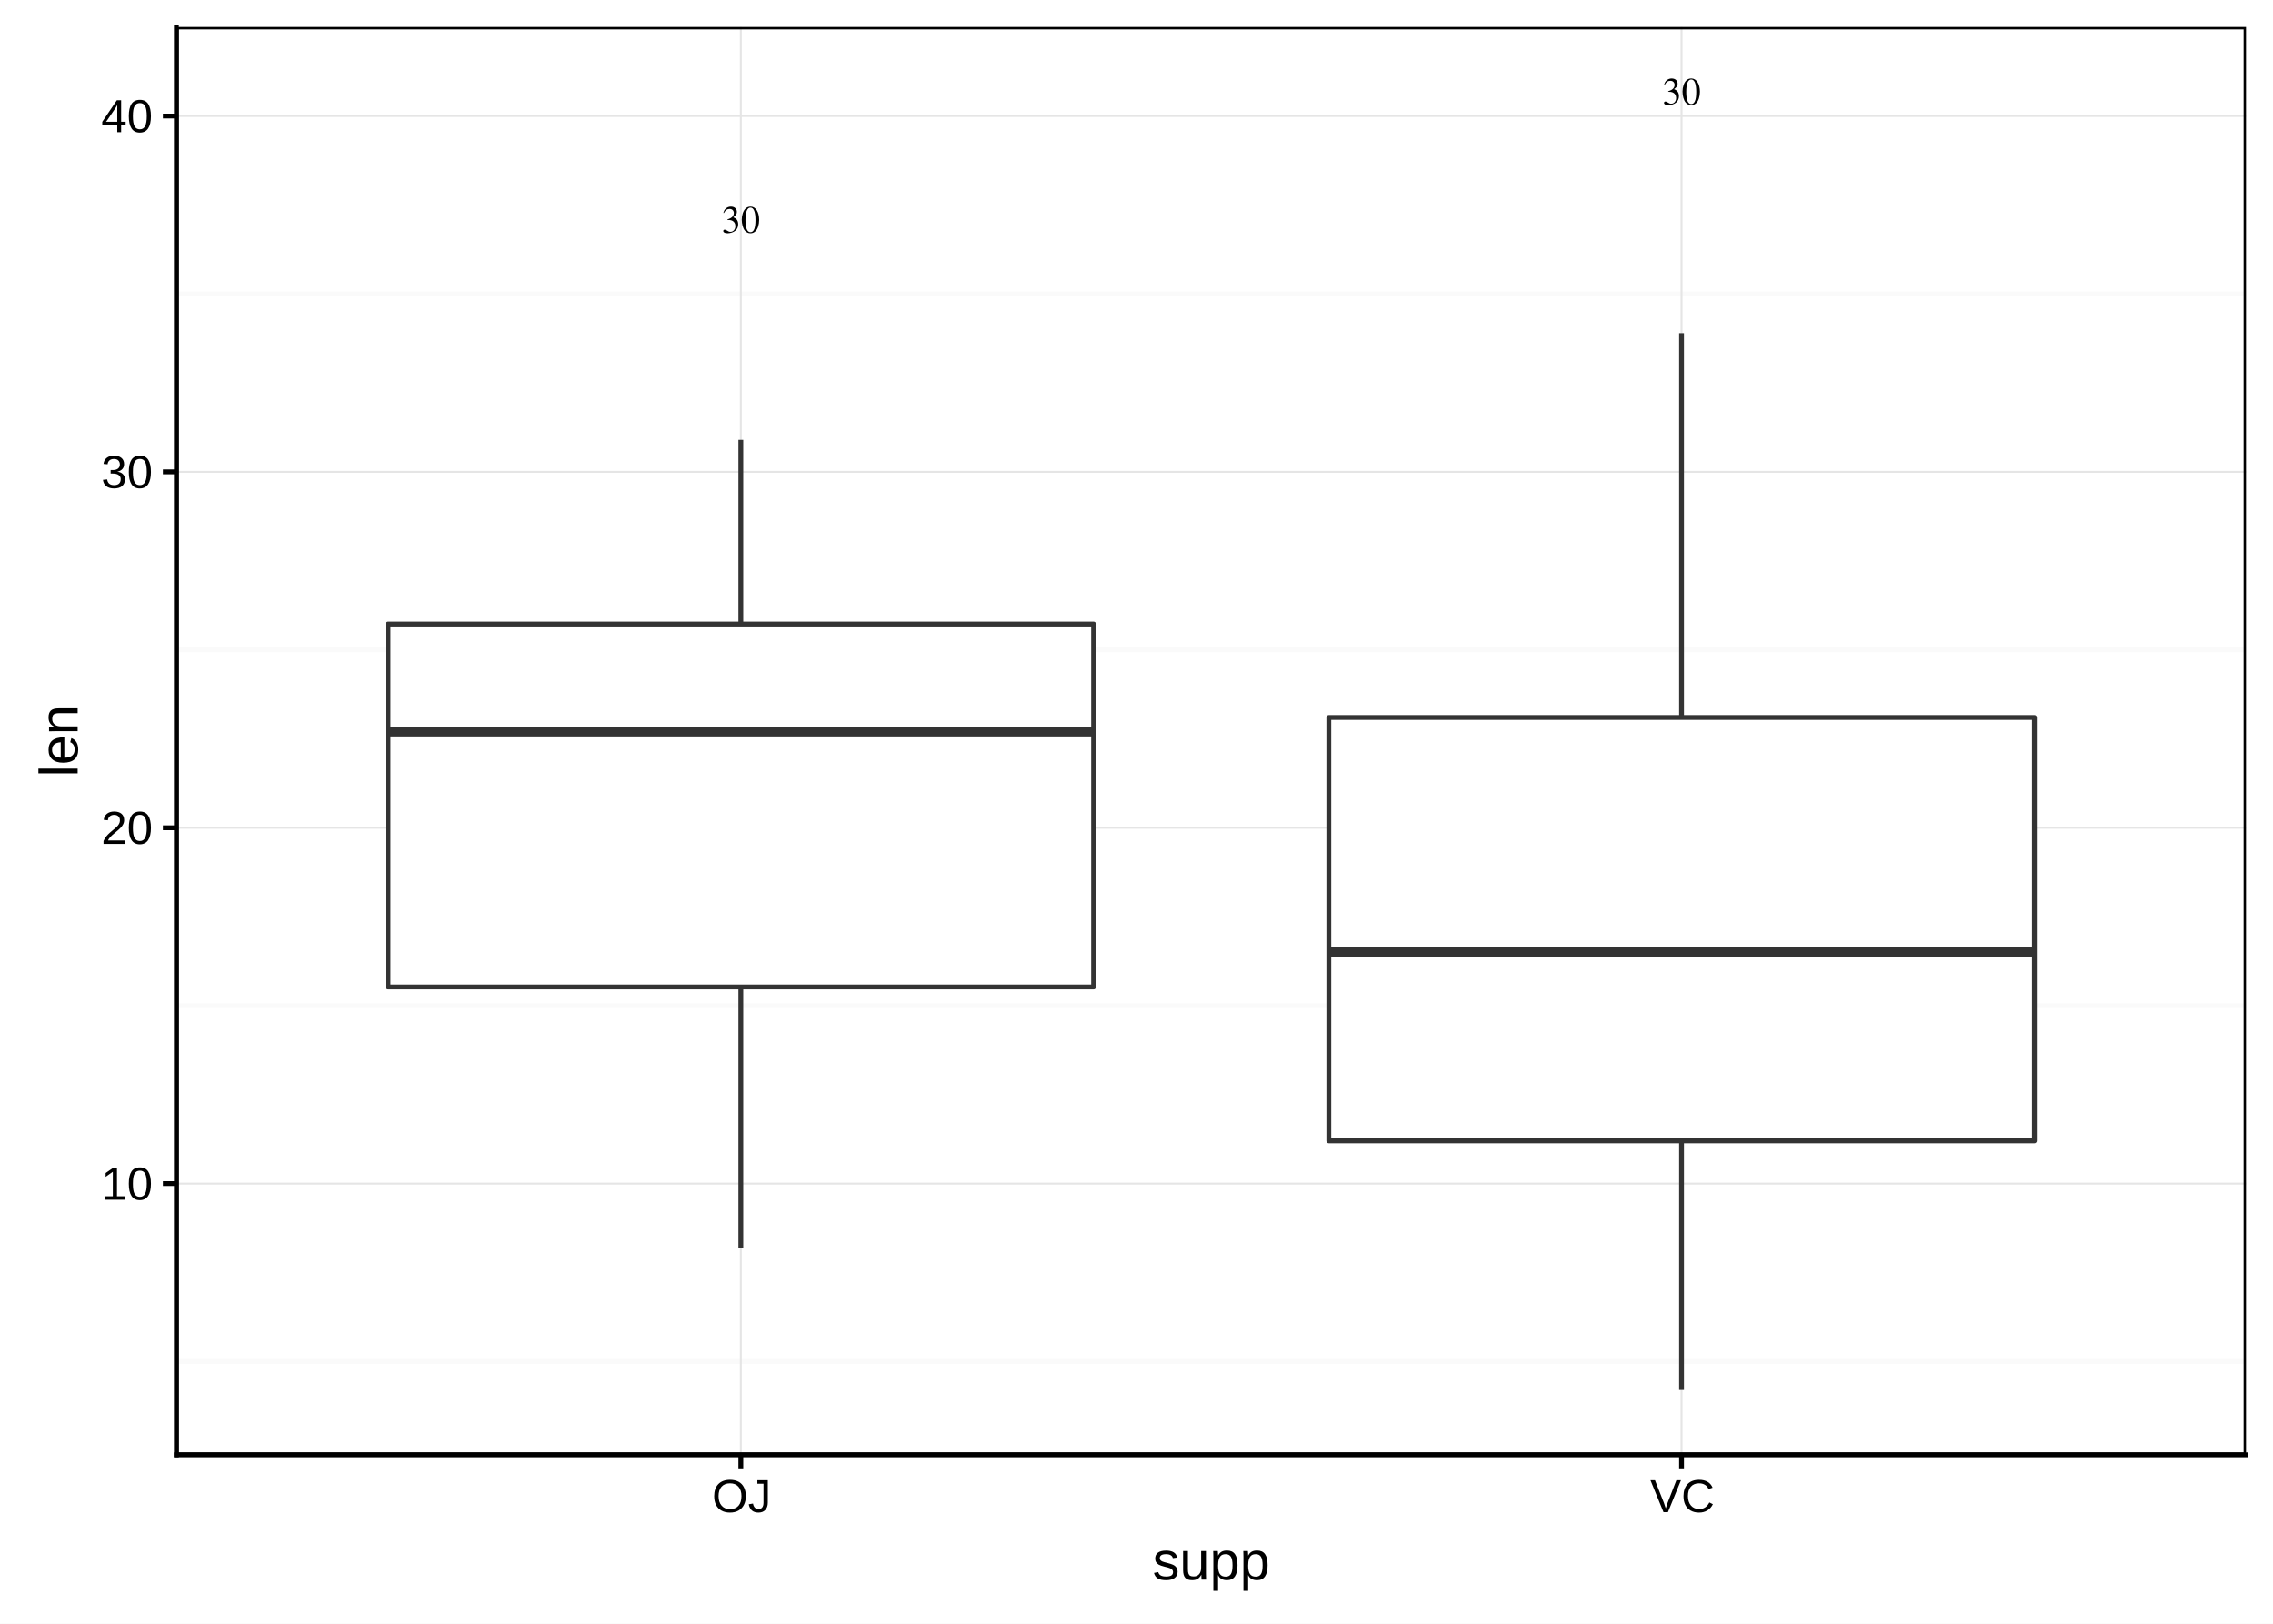
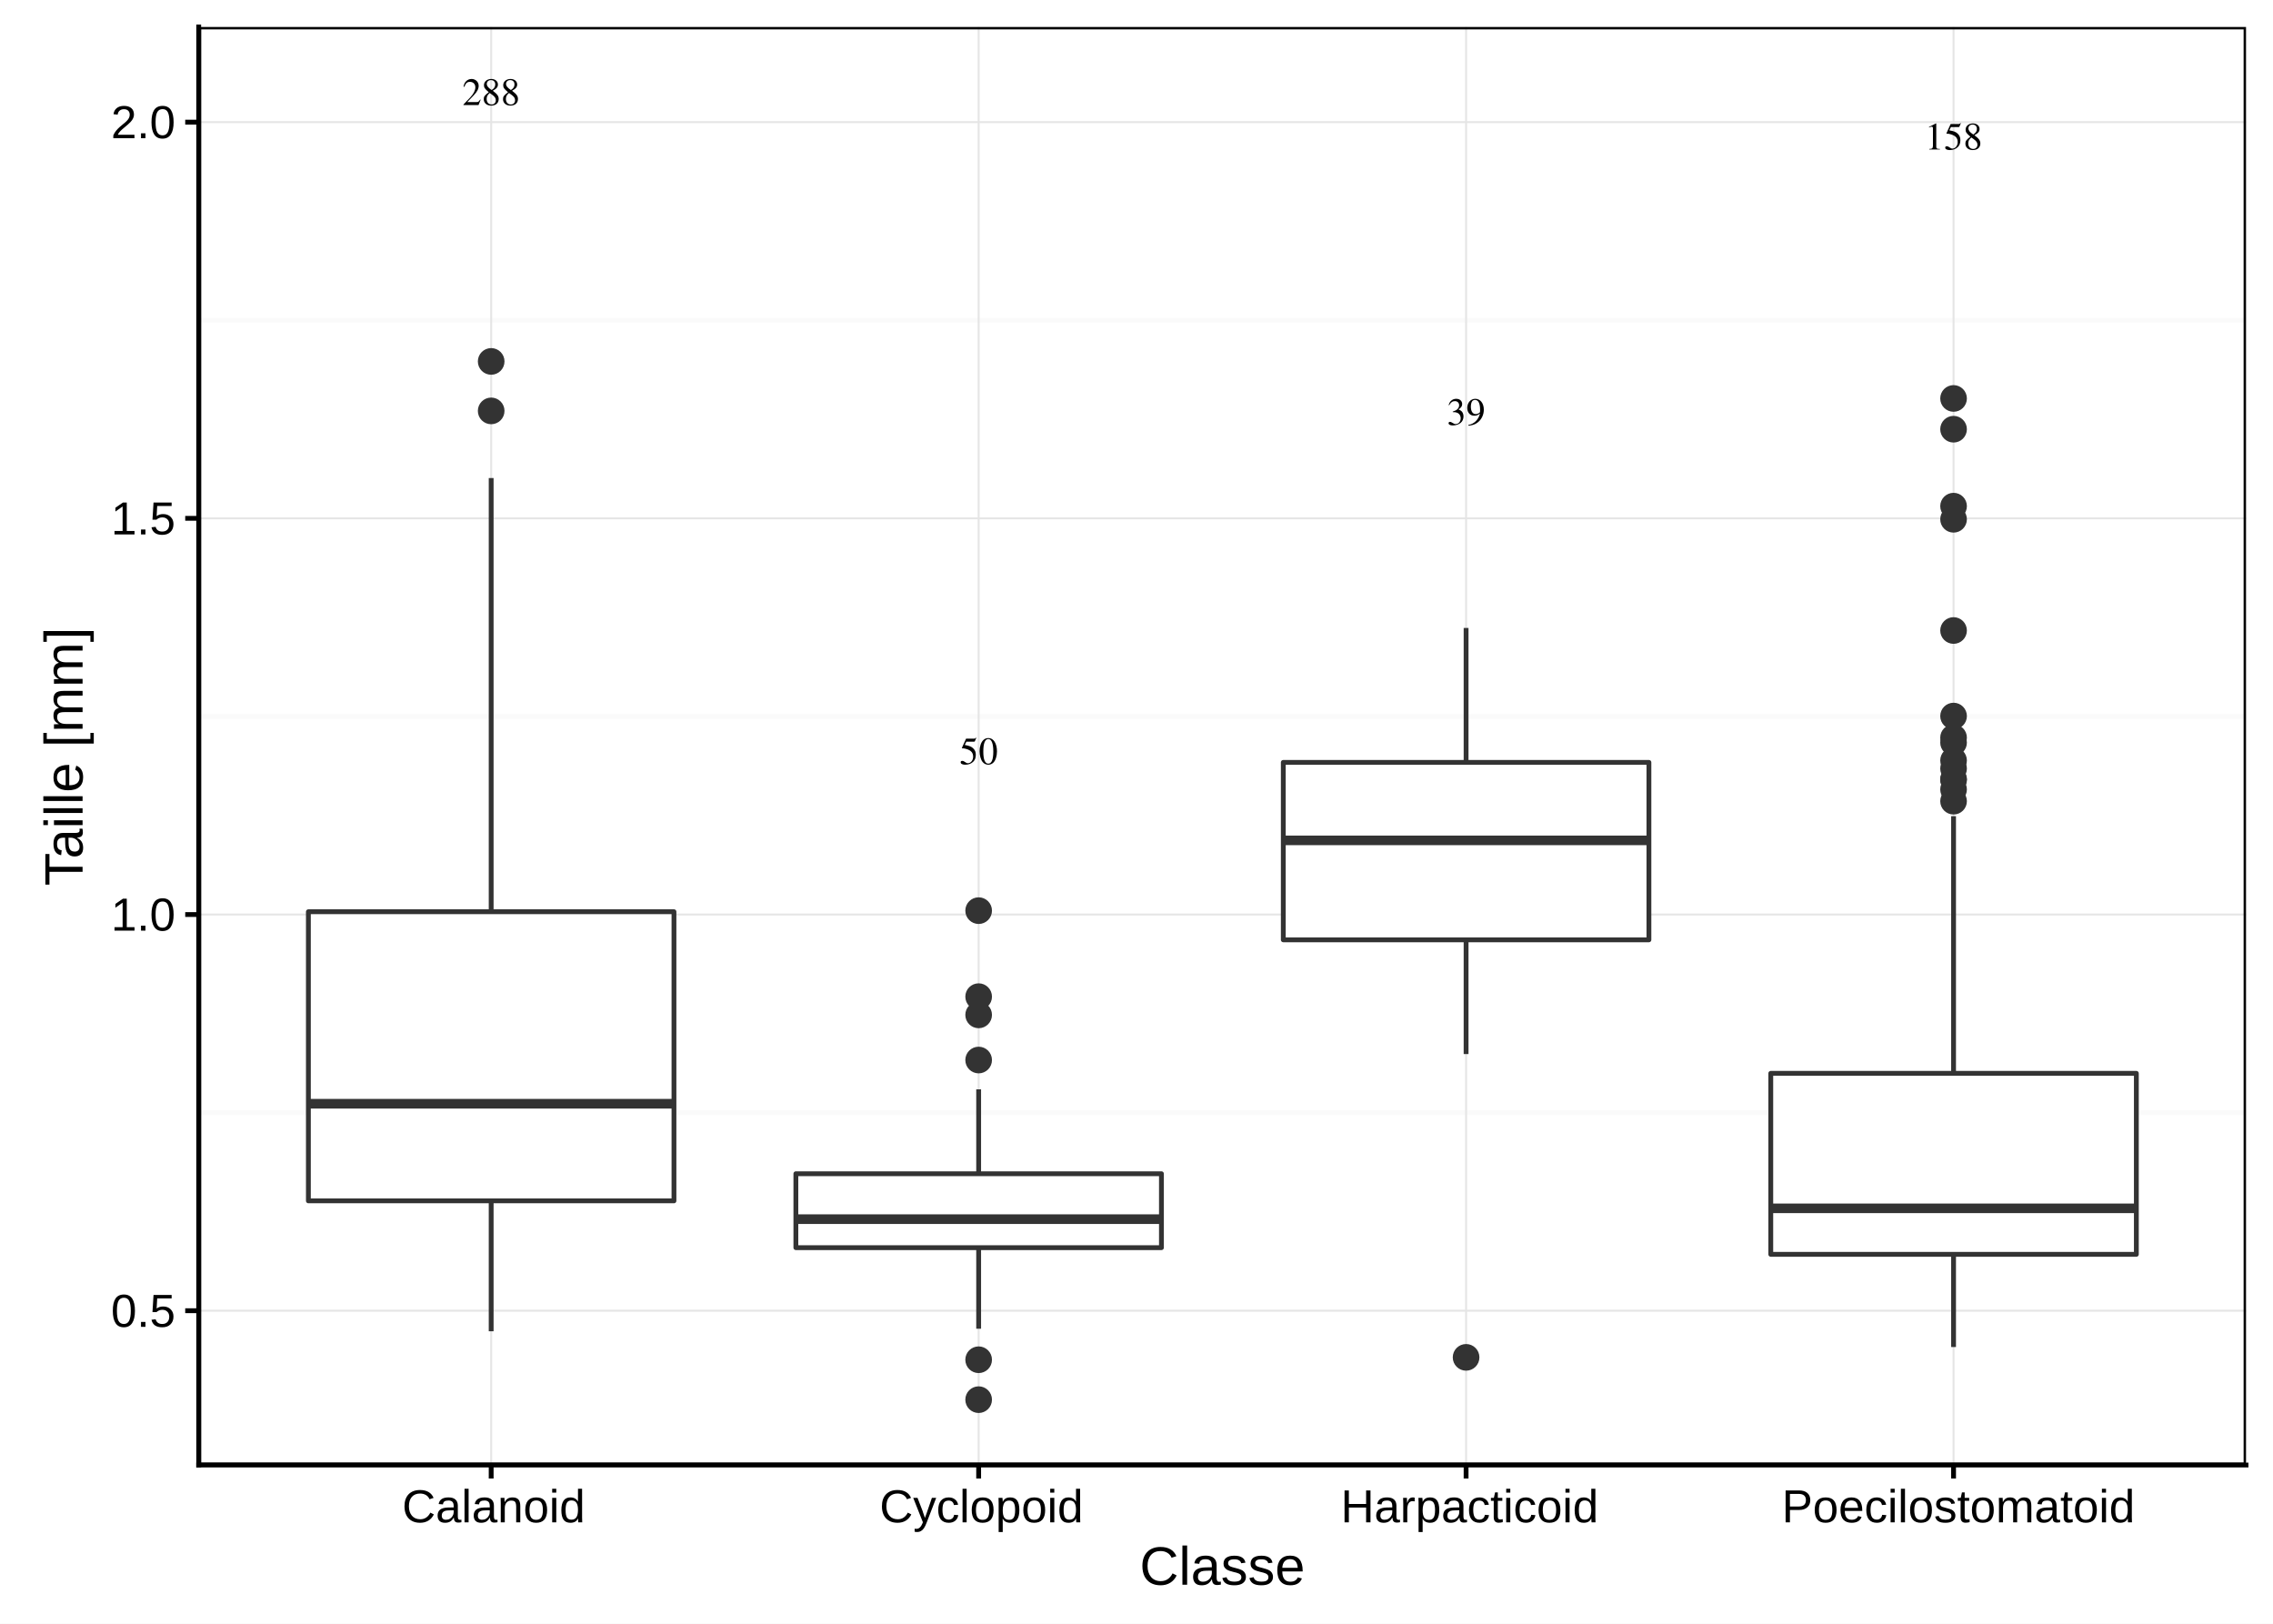
<svg xmlns="http://www.w3.org/2000/svg" viewBox="0 0 504.00 360.00">
  <defs>
    <style type="text/css">
    line, polyline, path, rect, circle {
      fill: none;
      stroke: #000000;
      stroke-linecap: round;
      stroke-linejoin: round;
      stroke-miterlimit: 10.00;
    }
  </style>
  </defs>
  <rect width="100%" height="100%" style="stroke: none; fill: #FFFFFF;" />
  <rect x="0.00" y="0.00" width="504.00" height="360.00" style="stroke-width: 0.00; stroke: none;" />
  <defs>
-     <clipPath id="cpMzkuMTA4OHw0OTguMDIyfDMyMi41NTR8NS45Nzc1OA==">
-       <rect x="39.11" y="5.98" width="458.91" height="316.58" />
+     <clipPath id="cpNDQuMDU5MXw0OTguMDIyfDMyNC44MXw1Ljk3NzU4">
+       <rect x="44.06" y="5.98" width="453.96" height="318.83" />
    </clipPath>
  </defs>
-   <rect x="39.11" y="5.98" width="458.91" height="316.58" style="stroke-width: 0.00; stroke: none; fill: #FFFFFF;" clip-path="url(#cpMzkuMTA4OHw0OTguMDIyfDMyMi41NTR8NS45Nzc1OA==)" />
-   <polyline points="39.11,301.85 498.02,301.85 " style="stroke-width: 1.07; stroke: #FAFAFA; stroke-linecap: butt;" clip-path="url(#cpMzkuMTA4OHw0OTguMDIyfDMyMi41NTR8NS45Nzc1OA==)" />
-   <polyline points="39.11,222.96 498.02,222.96 " style="stroke-width: 1.07; stroke: #FAFAFA; stroke-linecap: butt;" clip-path="url(#cpMzkuMTA4OHw0OTguMDIyfDMyMi41NTR8NS45Nzc1OA==)" />
-   <polyline points="39.11,144.07 498.02,144.07 " style="stroke-width: 1.07; stroke: #FAFAFA; stroke-linecap: butt;" clip-path="url(#cpMzkuMTA4OHw0OTguMDIyfDMyMi41NTR8NS45Nzc1OA==)" />
-   <polyline points="39.11,65.18 498.02,65.18 " style="stroke-width: 1.07; stroke: #FAFAFA; stroke-linecap: butt;" clip-path="url(#cpMzkuMTA4OHw0OTguMDIyfDMyMi41NTR8NS45Nzc1OA==)" />
-   <polyline points="39.11,262.41 498.02,262.41 " style="stroke-width: 0.43; stroke: #E5E5E5; stroke-linecap: butt;" clip-path="url(#cpMzkuMTA4OHw0OTguMDIyfDMyMi41NTR8NS45Nzc1OA==)" />
-   <polyline points="39.11,183.52 498.02,183.52 " style="stroke-width: 0.43; stroke: #E5E5E5; stroke-linecap: butt;" clip-path="url(#cpMzkuMTA4OHw0OTguMDIyfDMyMi41NTR8NS45Nzc1OA==)" />
-   <polyline points="39.11,104.62 498.02,104.62 " style="stroke-width: 0.43; stroke: #E5E5E5; stroke-linecap: butt;" clip-path="url(#cpMzkuMTA4OHw0OTguMDIyfDMyMi41NTR8NS45Nzc1OA==)" />
-   <polyline points="39.11,25.73 498.02,25.73 " style="stroke-width: 0.43; stroke: #E5E5E5; stroke-linecap: butt;" clip-path="url(#cpMzkuMTA4OHw0OTguMDIyfDMyMi41NTR8NS45Nzc1OA==)" />
-   <polyline points="164.27,322.55 164.27,5.98 " style="stroke-width: 0.43; stroke: #E5E5E5; stroke-linecap: butt;" clip-path="url(#cpMzkuMTA4OHw0OTguMDIyfDMyMi41NTR8NS45Nzc1OA==)" />
-   <polyline points="372.86,322.55 372.86,5.98 " style="stroke-width: 0.43; stroke: #E5E5E5; stroke-linecap: butt;" clip-path="url(#cpMzkuMTA4OHw0OTguMDIyfDMyMi41NTR8NS45Nzc1OA==)" />
-   <line x1="164.27" y1="138.35" x2="164.27" y2="97.52" style="stroke-width: 1.07; stroke: #333333; stroke-linecap: butt;" clip-path="url(#cpMzkuMTA4OHw0OTguMDIyfDMyMi41NTR8NS45Nzc1OA==)" />
-   <line x1="164.27" y1="218.82" x2="164.27" y2="276.61" style="stroke-width: 1.07; stroke: #333333; stroke-linecap: butt;" clip-path="url(#cpMzkuMTA4OHw0OTguMDIyfDMyMi41NTR8NS45Nzc1OA==)" />
-   <polyline points="86.04,138.35 86.04,218.82 242.49,218.82 242.49,138.35 86.04,138.35 " style="stroke-width: 1.07; stroke: #333333; fill: #FFFFFF;" clip-path="url(#cpMzkuMTA4OHw0OTguMDIyfDMyMi41NTR8NS45Nzc1OA==)" />
-   <line x1="86.04" y1="162.21" x2="242.49" y2="162.21" style="stroke-width: 2.13; stroke: #333333; stroke-linecap: butt;" clip-path="url(#cpMzkuMTA4OHw0OTguMDIyfDMyMi41NTR8NS45Nzc1OA==)" />
-   <line x1="372.86" y1="159.06" x2="372.86" y2="73.86" style="stroke-width: 1.07; stroke: #333333; stroke-linecap: butt;" clip-path="url(#cpMzkuMTA4OHw0OTguMDIyfDMyMi41NTR8NS45Nzc1OA==)" />
-   <line x1="372.86" y1="252.94" x2="372.86" y2="308.16" style="stroke-width: 1.07; stroke: #333333; stroke-linecap: butt;" clip-path="url(#cpMzkuMTA4OHw0OTguMDIyfDMyMi41NTR8NS45Nzc1OA==)" />
-   <polyline points="294.64,159.06 294.64,252.94 451.09,252.94 451.09,159.06 294.64,159.06 " style="stroke-width: 1.07; stroke: #333333; fill: #FFFFFF;" clip-path="url(#cpMzkuMTA4OHw0OTguMDIyfDMyMi41NTR8NS45Nzc1OA==)" />
-   <line x1="294.64" y1="211.13" x2="451.09" y2="211.13" style="stroke-width: 2.13; stroke: #333333; stroke-linecap: butt;" clip-path="url(#cpMzkuMTA4OHw0OTguMDIyfDMyMi41NTR8NS45Nzc1OA==)" />
-   <g clip-path="url(#cpMzkuMTA4OHw0OTguMDIyfDMyMi41NTR8NS45Nzc1OA==)">
-     <text x="160.00" y="51.59" style="font-size: 8.54px; font-family: Times;" textLength="8.53px" lengthAdjust="spacingAndGlyphs">30</text>
+   <rect x="44.06" y="5.98" width="453.96" height="318.83" style="stroke-width: 0.00; stroke: none; fill: #FFFFFF;" clip-path="url(#cpNDQuMDU5MXw0OTguMDIyfDMyNC44MXw1Ljk3NzU4)" />
+   <polyline points="44.06,246.68 498.02,246.68 " style="stroke-width: 1.07; stroke: #FAFAFA; stroke-linecap: butt;" clip-path="url(#cpNDQuMDU5MXw0OTguMDIyfDMyNC44MXw1Ljk3NzU4)" />
+   <polyline points="44.06,158.84 498.02,158.84 " style="stroke-width: 1.07; stroke: #FAFAFA; stroke-linecap: butt;" clip-path="url(#cpNDQuMDU5MXw0OTguMDIyfDMyNC44MXw1Ljk3NzU4)" />
+   <polyline points="44.06,71.00 498.02,71.00 " style="stroke-width: 1.07; stroke: #FAFAFA; stroke-linecap: butt;" clip-path="url(#cpNDQuMDU5MXw0OTguMDIyfDMyNC44MXw1Ljk3NzU4)" />
+   <polyline points="44.06,290.60 498.02,290.60 " style="stroke-width: 0.43; stroke: #E5E5E5; stroke-linecap: butt;" clip-path="url(#cpNDQuMDU5MXw0OTguMDIyfDMyNC44MXw1Ljk3NzU4)" />
+   <polyline points="44.06,202.76 498.02,202.76 " style="stroke-width: 0.43; stroke: #E5E5E5; stroke-linecap: butt;" clip-path="url(#cpNDQuMDU5MXw0OTguMDIyfDMyNC44MXw1Ljk3NzU4)" />
+   <polyline points="44.06,114.92 498.02,114.92 " style="stroke-width: 0.43; stroke: #E5E5E5; stroke-linecap: butt;" clip-path="url(#cpNDQuMDU5MXw0OTguMDIyfDMyNC44MXw1Ljk3NzU4)" />
+   <polyline points="44.06,27.08 498.02,27.08 " style="stroke-width: 0.43; stroke: #E5E5E5; stroke-linecap: butt;" clip-path="url(#cpNDQuMDU5MXw0OTguMDIyfDMyNC44MXw1Ljk3NzU4)" />
+   <polyline points="108.91,324.81 108.91,5.98 " style="stroke-width: 0.43; stroke: #E5E5E5; stroke-linecap: butt;" clip-path="url(#cpNDQuMDU5MXw0OTguMDIyfDMyNC44MXw1Ljk3NzU4)" />
+   <polyline points="217.00,324.81 217.00,5.98 " style="stroke-width: 0.43; stroke: #E5E5E5; stroke-linecap: butt;" clip-path="url(#cpNDQuMDU5MXw0OTguMDIyfDMyNC44MXw1Ljk3NzU4)" />
+   <polyline points="325.08,324.81 325.08,5.98 " style="stroke-width: 0.43; stroke: #E5E5E5; stroke-linecap: butt;" clip-path="url(#cpNDQuMDU5MXw0OTguMDIyfDMyNC44MXw1Ljk3NzU4)" />
+   <polyline points="433.17,324.81 433.17,5.98 " style="stroke-width: 0.43; stroke: #E5E5E5; stroke-linecap: butt;" clip-path="url(#cpNDQuMDU5MXw0OTguMDIyfDMyNC44MXw1Ljk3NzU4)" />
+   <circle cx="108.91" cy="80.13" r="1.95pt" style="stroke-width: 0.71; stroke: #333333; fill: #333333;" clip-path="url(#cpNDQuMDU5MXw0OTguMDIyfDMyNC44MXw1Ljk3NzU4)" />
+   <circle cx="108.91" cy="91.10" r="1.95pt" style="stroke-width: 0.71; stroke: #333333; fill: #333333;" clip-path="url(#cpNDQuMDU5MXw0OTguMDIyfDMyNC44MXw1Ljk3NzU4)" />
+   <line x1="108.91" y1="202.14" x2="108.91" y2="105.99" style="stroke-width: 1.07; stroke: #333333; stroke-linecap: butt;" clip-path="url(#cpNDQuMDU5MXw0OTguMDIyfDMyNC44MXw1Ljk3NzU4)" />
+   <line x1="108.91" y1="266.24" x2="108.91" y2="295.16" style="stroke-width: 1.07; stroke: #333333; stroke-linecap: butt;" clip-path="url(#cpNDQuMDU5MXw0OTguMDIyfDMyNC44MXw1Ljk3NzU4)" />
+   <polyline points="68.38,202.14 68.38,266.24 149.44,266.24 149.44,202.14 68.38,202.14 " style="stroke-width: 1.07; stroke: #333333; fill: #FFFFFF;" clip-path="url(#cpNDQuMDU5MXw0OTguMDIyfDMyNC44MXw1Ljk3NzU4)" />
+   <line x1="68.38" y1="244.71" x2="149.44" y2="244.71" style="stroke-width: 2.13; stroke: #333333; stroke-linecap: butt;" clip-path="url(#cpNDQuMDU5MXw0OTguMDIyfDMyNC44MXw1Ljk3NzU4)" />
+   <circle cx="217.00" cy="301.47" r="1.95pt" style="stroke-width: 0.71; stroke: #333333; fill: #333333;" clip-path="url(#cpNDQuMDU5MXw0OTguMDIyfDMyNC44MXw1Ljk3NzU4)" />
+   <circle cx="217.00" cy="310.32" r="1.95pt" style="stroke-width: 0.71; stroke: #333333; fill: #333333;" clip-path="url(#cpNDQuMDU5MXw0OTguMDIyfDMyNC44MXw1Ljk3NzU4)" />
+   <circle cx="217.00" cy="220.97" r="1.95pt" style="stroke-width: 0.71; stroke: #333333; fill: #333333;" clip-path="url(#cpNDQuMDU5MXw0OTguMDIyfDMyNC44MXw1Ljk3NzU4)" />
+   <circle cx="217.00" cy="201.90" r="1.95pt" style="stroke-width: 0.71; stroke: #333333; fill: #333333;" clip-path="url(#cpNDQuMDU5MXw0OTguMDIyfDMyNC44MXw1Ljk3NzU4)" />
+   <circle cx="217.00" cy="225.01" r="1.95pt" style="stroke-width: 0.71; stroke: #333333; fill: #333333;" clip-path="url(#cpNDQuMDU5MXw0OTguMDIyfDMyNC44MXw1Ljk3NzU4)" />
+   <circle cx="217.00" cy="235.02" r="1.95pt" style="stroke-width: 0.71; stroke: #333333; fill: #333333;" clip-path="url(#cpNDQuMDU5MXw0OTguMDIyfDMyNC44MXw1Ljk3NzU4)" />
+   <line x1="217.00" y1="260.23" x2="217.00" y2="241.52" style="stroke-width: 1.07; stroke: #333333; stroke-linecap: butt;" clip-path="url(#cpNDQuMDU5MXw0OTguMDIyfDMyNC44MXw1Ljk3NzU4)" />
+   <line x1="217.00" y1="276.62" x2="217.00" y2="294.59" style="stroke-width: 1.07; stroke: #333333; stroke-linecap: butt;" clip-path="url(#cpNDQuMDU5MXw0OTguMDIyfDMyNC44MXw1Ljk3NzU4)" />
+   <polyline points="176.47,260.23 176.47,276.62 257.53,276.62 257.53,260.23 176.47,260.23 " style="stroke-width: 1.07; stroke: #333333; fill: #FFFFFF;" clip-path="url(#cpNDQuMDU5MXw0OTguMDIyfDMyNC44MXw1Ljk3NzU4)" />
+   <line x1="176.47" y1="270.30" x2="257.53" y2="270.30" style="stroke-width: 2.13; stroke: #333333; stroke-linecap: butt;" clip-path="url(#cpNDQuMDU5MXw0OTguMDIyfDMyNC44MXw1Ljk3NzU4)" />
+   <circle cx="325.08" cy="300.94" r="1.95pt" style="stroke-width: 0.71; stroke: #333333; fill: #333333;" clip-path="url(#cpNDQuMDU5MXw0OTguMDIyfDMyNC44MXw1Ljk3NzU4)" />
+   <line x1="325.08" y1="169.03" x2="325.08" y2="139.22" style="stroke-width: 1.07; stroke: #333333; stroke-linecap: butt;" clip-path="url(#cpNDQuMDU5MXw0OTguMDIyfDMyNC44MXw1Ljk3NzU4)" />
+   <line x1="325.08" y1="208.37" x2="325.08" y2="233.69" style="stroke-width: 1.07; stroke: #333333; stroke-linecap: butt;" clip-path="url(#cpNDQuMDU5MXw0OTguMDIyfDMyNC44MXw1Ljk3NzU4)" />
+   <polyline points="284.55,169.03 284.55,208.37 365.62,208.37 365.62,169.03 284.55,169.03 " style="stroke-width: 1.07; stroke: #333333; fill: #FFFFFF;" clip-path="url(#cpNDQuMDU5MXw0OTguMDIyfDMyNC44MXw1Ljk3NzU4)" />
+   <line x1="284.55" y1="186.32" x2="365.62" y2="186.32" style="stroke-width: 2.13; stroke: #333333; stroke-linecap: butt;" clip-path="url(#cpNDQuMDU5MXw0OTguMDIyfDMyNC44MXw1Ljk3NzU4)" />
+   <circle cx="433.17" cy="172.78" r="1.95pt" style="stroke-width: 0.71; stroke: #333333; fill: #333333;" clip-path="url(#cpNDQuMDU5MXw0OTguMDIyfDMyNC44MXw1Ljk3NzU4)" />
+   <circle cx="433.17" cy="88.34" r="1.95pt" style="stroke-width: 0.71; stroke: #333333; fill: #333333;" clip-path="url(#cpNDQuMDU5MXw0OTguMDIyfDMyNC44MXw1Ljk3NzU4)" />
+   <circle cx="433.17" cy="168.60" r="1.95pt" style="stroke-width: 0.71; stroke: #333333; fill: #333333;" clip-path="url(#cpNDQuMDU5MXw0OTguMDIyfDMyNC44MXw1Ljk3NzU4)" />
+   <circle cx="433.17" cy="175.02" r="1.95pt" style="stroke-width: 0.71; stroke: #333333; fill: #333333;" clip-path="url(#cpNDQuMDU5MXw0OTguMDIyfDMyNC44MXw1Ljk3NzU4)" />
+   <circle cx="433.17" cy="158.76" r="1.95pt" style="stroke-width: 0.71; stroke: #333333; fill: #333333;" clip-path="url(#cpNDQuMDU5MXw0OTguMDIyfDMyNC44MXw1Ljk3NzU4)" />
+   <circle cx="433.17" cy="139.79" r="1.95pt" style="stroke-width: 0.71; stroke: #333333; fill: #333333;" clip-path="url(#cpNDQuMDU5MXw0OTguMDIyfDMyNC44MXw1Ljk3NzU4)" />
+   <circle cx="433.17" cy="172.86" r="1.95pt" style="stroke-width: 0.71; stroke: #333333; fill: #333333;" clip-path="url(#cpNDQuMDU5MXw0OTguMDIyfDMyNC44MXw1Ljk3NzU4)" />
+   <circle cx="433.17" cy="170.40" r="1.95pt" style="stroke-width: 0.71; stroke: #333333; fill: #333333;" clip-path="url(#cpNDQuMDU5MXw0OTguMDIyfDMyNC44MXw1Ljk3NzU4)" />
+   <circle cx="433.17" cy="164.65" r="1.95pt" style="stroke-width: 0.71; stroke: #333333; fill: #333333;" clip-path="url(#cpNDQuMDU5MXw0OTguMDIyfDMyNC44MXw1Ljk3NzU4)" />
+   <circle cx="433.17" cy="177.63" r="1.95pt" style="stroke-width: 0.71; stroke: #333333; fill: #333333;" clip-path="url(#cpNDQuMDU5MXw0OTguMDIyfDMyNC44MXw1Ljk3NzU4)" />
+   <circle cx="433.17" cy="115.13" r="1.95pt" style="stroke-width: 0.71; stroke: #333333; fill: #333333;" clip-path="url(#cpNDQuMDU5MXw0OTguMDIyfDMyNC44MXw1Ljk3NzU4)" />
+   <circle cx="433.17" cy="95.16" r="1.95pt" style="stroke-width: 0.71; stroke: #333333; fill: #333333;" clip-path="url(#cpNDQuMDU5MXw0OTguMDIyfDMyNC44MXw1Ljk3NzU4)" />
+   <circle cx="433.17" cy="163.54" r="1.95pt" style="stroke-width: 0.71; stroke: #333333; fill: #333333;" clip-path="url(#cpNDQuMDU5MXw0OTguMDIyfDMyNC44MXw1Ljk3NzU4)" />
+   <circle cx="433.17" cy="112.22" r="1.95pt" style="stroke-width: 0.71; stroke: #333333; fill: #333333;" clip-path="url(#cpNDQuMDU5MXw0OTguMDIyfDMyNC44MXw1Ljk3NzU4)" />
+   <line x1="433.17" y1="237.97" x2="433.17" y2="180.95" style="stroke-width: 1.07; stroke: #333333; stroke-linecap: butt;" clip-path="url(#cpNDQuMDU5MXw0OTguMDIyfDMyNC44MXw1Ljk3NzU4)" />
+   <line x1="433.17" y1="278.10" x2="433.17" y2="298.65" style="stroke-width: 1.07; stroke: #333333; stroke-linecap: butt;" clip-path="url(#cpNDQuMDU5MXw0OTguMDIyfDMyNC44MXw1Ljk3NzU4)" />
+   <polyline points="392.64,237.97 392.64,278.10 473.70,278.10 473.70,237.97 392.64,237.97 " style="stroke-width: 1.07; stroke: #333333; fill: #FFFFFF;" clip-path="url(#cpNDQuMDU5MXw0OTguMDIyfDMyNC44MXw1Ljk3NzU4)" />
+   <line x1="392.64" y1="267.90" x2="473.70" y2="267.90" style="stroke-width: 2.13; stroke: #333333; stroke-linecap: butt;" clip-path="url(#cpNDQuMDU5MXw0OTguMDIyfDMyNC44MXw1Ljk3NzU4)" />
+   <g clip-path="url(#cpNDQuMDU5MXw0OTguMDIyfDMyNC44MXw1Ljk3NzU4)">
+     <text x="102.51" y="23.29" style="font-size: 8.54px; font-family: Times;" textLength="12.80px" lengthAdjust="spacingAndGlyphs">288</text>
  </g>
-   <g clip-path="url(#cpMzkuMTA4OHw0OTguMDIyfDMyMi41NTR8NS45Nzc1OA==)">
-     <text x="368.60" y="23.19" style="font-size: 8.54px; font-family: Times;" textLength="8.53px" lengthAdjust="spacingAndGlyphs">30</text>
+   <g clip-path="url(#cpNDQuMDU5MXw0OTguMDIyfDMyNC44MXw1Ljk3NzU4)">
+     <text x="212.73" y="169.42" style="font-size: 8.54px; font-family: Times;" textLength="8.53px" lengthAdjust="spacingAndGlyphs">50</text>
  </g>
-   <rect x="39.11" y="5.98" width="458.91" height="316.58" style="stroke-width: 1.07;" clip-path="url(#cpMzkuMTA4OHw0OTguMDIyfDMyMi41NTR8NS45Nzc1OA==)" />
+   <g clip-path="url(#cpNDQuMDU5MXw0OTguMDIyfDMyNC44MXw1Ljk3NzU4)">
+     <text x="320.82" y="94.20" style="font-size: 8.54px; font-family: Times;" textLength="8.53px" lengthAdjust="spacingAndGlyphs">39</text>
+   </g>
+   <g clip-path="url(#cpNDQuMDU5MXw0OTguMDIyfDMyNC44MXw1Ljk3NzU4)">
+     <text x="426.77" y="33.15" style="font-size: 8.54px; font-family: Times;" textLength="12.80px" lengthAdjust="spacingAndGlyphs">158</text>
+   </g>
+   <rect x="44.06" y="5.98" width="453.96" height="318.83" style="stroke-width: 1.07;" clip-path="url(#cpNDQuMDU5MXw0OTguMDIyfDMyNC44MXw1Ljk3NzU4)" />
  <defs>
    <clipPath id="cpMHw1MDR8MzYwfDA=">
      <rect x="0.00" y="0.00" width="504.00" height="360.00" />
    </clipPath>
  </defs>
-   <polyline points="39.11,322.55 39.11,5.98 " style="stroke-width: 1.07; stroke-linecap: square;" clip-path="url(#cpMHw1MDR8MzYwfDA=)" />
+   <polyline points="44.06,324.81 44.06,5.98 " style="stroke-width: 1.07; stroke-linecap: square;" clip-path="url(#cpMHw1MDR8MzYwfDA=)" />
  <g clip-path="url(#cpMHw1MDR8MzYwfDA=)">
-     <text x="22.44" y="265.99" style="font-size: 10.28px; font-family: Arial;" textLength="11.12px" lengthAdjust="spacingAndGlyphs">10</text>
+     <text x="24.61" y="294.18" style="font-size: 10.28px; font-family: Arial;" textLength="13.90px" lengthAdjust="spacingAndGlyphs">0.5</text>
  </g>
  <g clip-path="url(#cpMHw1MDR8MzYwfDA=)">
-     <text x="22.44" y="187.09" style="font-size: 10.28px; font-family: Arial;" textLength="11.12px" lengthAdjust="spacingAndGlyphs">20</text>
+     <text x="24.61" y="206.33" style="font-size: 10.28px; font-family: Arial;" textLength="13.90px" lengthAdjust="spacingAndGlyphs">1.0</text>
  </g>
  <g clip-path="url(#cpMHw1MDR8MzYwfDA=)">
-     <text x="22.44" y="108.20" style="font-size: 10.28px; font-family: Arial;" textLength="11.12px" lengthAdjust="spacingAndGlyphs">30</text>
+     <text x="24.61" y="118.49" style="font-size: 10.28px; font-family: Arial;" textLength="13.90px" lengthAdjust="spacingAndGlyphs">1.5</text>
  </g>
  <g clip-path="url(#cpMHw1MDR8MzYwfDA=)">
-     <text x="22.44" y="29.31" style="font-size: 10.28px; font-family: Arial;" textLength="11.12px" lengthAdjust="spacingAndGlyphs">40</text>
+     <text x="24.61" y="30.65" style="font-size: 10.28px; font-family: Arial;" textLength="13.90px" lengthAdjust="spacingAndGlyphs">2.0</text>
  </g>
-   <polyline points="36.12,262.41 39.11,262.41 " style="stroke-width: 1.07; stroke-linecap: butt;" clip-path="url(#cpMHw1MDR8MzYwfDA=)" />
-   <polyline points="36.12,183.52 39.11,183.52 " style="stroke-width: 1.07; stroke-linecap: butt;" clip-path="url(#cpMHw1MDR8MzYwfDA=)" />
-   <polyline points="36.12,104.62 39.11,104.62 " style="stroke-width: 1.07; stroke-linecap: butt;" clip-path="url(#cpMHw1MDR8MzYwfDA=)" />
-   <polyline points="36.12,25.73 39.11,25.73 " style="stroke-width: 1.07; stroke-linecap: butt;" clip-path="url(#cpMHw1MDR8MzYwfDA=)" />
-   <polyline points="39.11,322.55 498.02,322.55 " style="stroke-width: 1.07; stroke-linecap: square;" clip-path="url(#cpMHw1MDR8MzYwfDA=)" />
-   <polyline points="164.27,325.54 164.27,322.55 " style="stroke-width: 1.07; stroke-linecap: butt;" clip-path="url(#cpMHw1MDR8MzYwfDA=)" />
-   <polyline points="372.86,325.54 372.86,322.55 " style="stroke-width: 1.07; stroke-linecap: butt;" clip-path="url(#cpMHw1MDR8MzYwfDA=)" />
+   <polyline points="41.07,290.60 44.06,290.60 " style="stroke-width: 1.07; stroke-linecap: butt;" clip-path="url(#cpMHw1MDR8MzYwfDA=)" />
+   <polyline points="41.07,202.76 44.06,202.76 " style="stroke-width: 1.07; stroke-linecap: butt;" clip-path="url(#cpMHw1MDR8MzYwfDA=)" />
+   <polyline points="41.07,114.92 44.06,114.92 " style="stroke-width: 1.07; stroke-linecap: butt;" clip-path="url(#cpMHw1MDR8MzYwfDA=)" />
+   <polyline points="41.07,27.08 44.06,27.08 " style="stroke-width: 1.07; stroke-linecap: butt;" clip-path="url(#cpMHw1MDR8MzYwfDA=)" />
+   <polyline points="44.06,324.81 498.02,324.81 " style="stroke-width: 1.07; stroke-linecap: square;" clip-path="url(#cpMHw1MDR8MzYwfDA=)" />
+   <polyline points="108.91,327.80 108.91,324.81 " style="stroke-width: 1.07; stroke-linecap: butt;" clip-path="url(#cpMHw1MDR8MzYwfDA=)" />
+   <polyline points="217.00,327.80 217.00,324.81 " style="stroke-width: 1.07; stroke-linecap: butt;" clip-path="url(#cpMHw1MDR8MzYwfDA=)" />
+   <polyline points="325.08,327.80 325.08,324.81 " style="stroke-width: 1.07; stroke-linecap: butt;" clip-path="url(#cpMHw1MDR8MzYwfDA=)" />
+   <polyline points="433.17,327.80 433.17,324.81 " style="stroke-width: 1.07; stroke-linecap: butt;" clip-path="url(#cpMHw1MDR8MzYwfDA=)" />
  <g clip-path="url(#cpMHw1MDR8MzYwfDA=)">
-     <text x="157.88" y="335.26" style="font-size: 10.28px; font-family: Arial;" textLength="12.78px" lengthAdjust="spacingAndGlyphs">OJ</text>
+     <text x="89.17" y="337.52" style="font-size: 10.28px; font-family: Arial;" textLength="39.47px" lengthAdjust="spacingAndGlyphs">Calanoid</text>
  </g>
  <g clip-path="url(#cpMHw1MDR8MzYwfDA=)">
-     <text x="365.92" y="335.26" style="font-size: 10.28px; font-family: Arial;" textLength="13.89px" lengthAdjust="spacingAndGlyphs">VC</text>
+     <text x="195.04" y="337.52" style="font-size: 10.28px; font-family: Arial;" textLength="43.91px" lengthAdjust="spacingAndGlyphs">Cyclopoid</text>
  </g>
  <g clip-path="url(#cpMHw1MDR8MzYwfDA=)">
-     <text x="255.55" y="350.22" style="font-size: 12.00px; font-family: Arial;" textLength="26.02px" lengthAdjust="spacingAndGlyphs">supp</text>
+     <text x="297.29" y="337.52" style="font-size: 10.28px; font-family: Arial;" textLength="55.58px" lengthAdjust="spacingAndGlyphs">Harpacticoid</text>
  </g>
  <g clip-path="url(#cpMHw1MDR8MzYwfDA=)">
-     <text transform="translate(17.22,172.27) rotate(-90)" style="font-size: 12.00px; font-family: Arial;" textLength="16.01px" lengthAdjust="spacingAndGlyphs">len</text>
+     <text x="395.09" y="337.52" style="font-size: 10.28px; font-family: Arial;" textLength="76.15px" lengthAdjust="spacingAndGlyphs">Poecilostomatoid</text>
+   </g>
+   <g clip-path="url(#cpMHw1MDR8MzYwfDA=)">
+     <text x="252.70" y="351.35" style="font-size: 12.00px; font-family: Arial;" textLength="36.68px" lengthAdjust="spacingAndGlyphs">Classe</text>
+   </g>
+   <g clip-path="url(#cpMHw1MDR8MzYwfDA=)">
+     <text transform="translate(18.31,196.40) rotate(-90)" style="font-size: 12.00px; font-family: Arial;" textLength="62.00px" lengthAdjust="spacingAndGlyphs">Taille  [mm]</text>
  </g>
</svg>
